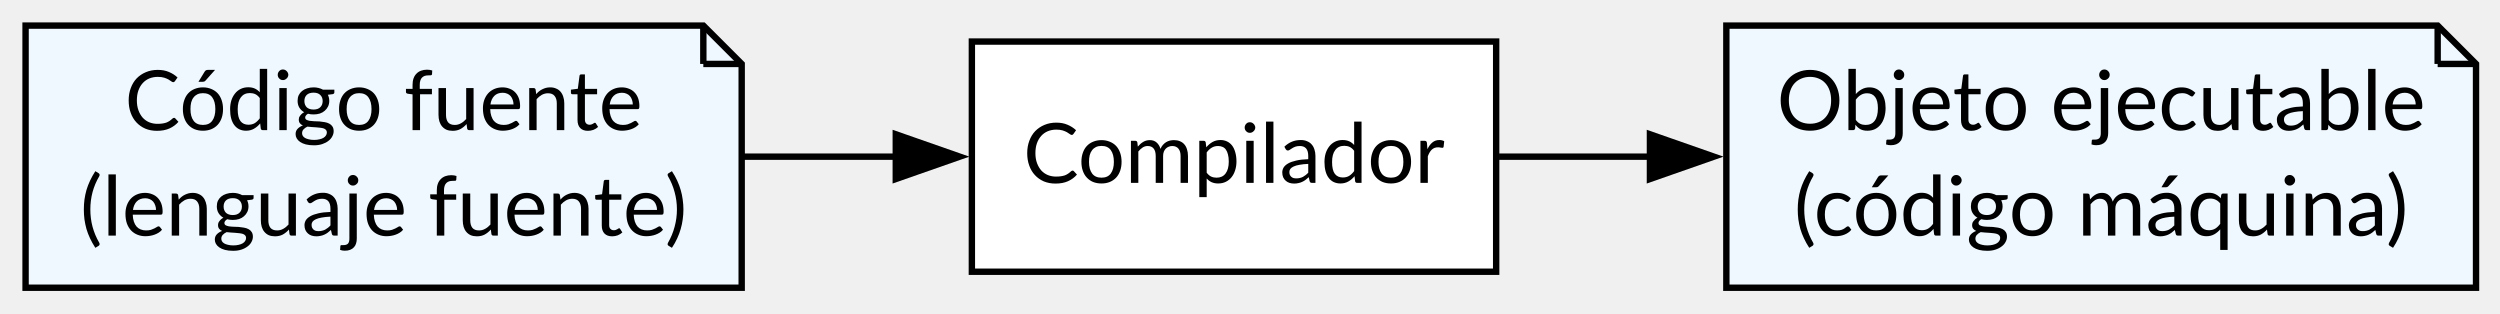
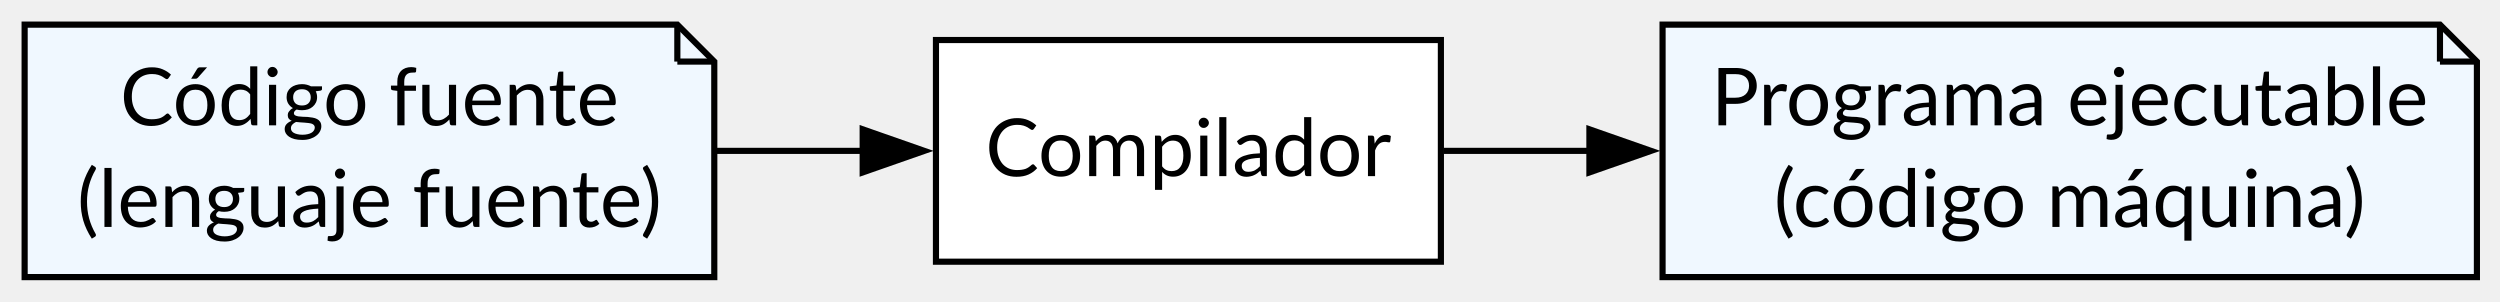
- <svg xmlns="http://www.w3.org/2000/svg" width="391pt" height="49pt" viewBox="0.00 0.00 391.00 49.00">
+ <svg xmlns="http://www.w3.org/2000/svg" width="406pt" height="49pt" viewBox="0.00 0.00 406.00 49.00">
  <g id="graph0" class="graph" transform="scale(1 1) rotate(0) translate(4 45)">
    <g id="node1" class="node">
      <polygon fill="aliceblue" stroke="black" points="106,-41 0,-41 0,0 112,0 112,-35 106,-41" />
      <polyline fill="none" stroke="black" points="106,-41 106,-35" />
      <polyline fill="none" stroke="black" points="112,-35 106,-35" />
      <text xml:space="preserve" text-anchor="middle" x="56" y="-24.65" font-family="Lato" font-size="13.00">Código fuente</text>
      <text xml:space="preserve" text-anchor="middle" x="56" y="-8.15" font-family="Lato" font-size="13.00">(lenguaje fuente)</text>
    </g>
    <g id="node3" class="node">
      <polygon fill="white" stroke="black" points="230,-38.5 148,-38.5 148,-2.5 230,-2.5 230,-38.5" />
      <text xml:space="preserve" text-anchor="middle" x="189" y="-16.4" font-family="Lato" font-size="13.00">Compilador</text>
    </g>
    <g id="edge1" class="edge">
      <path fill="none" stroke="black" d="M112.18,-20.5C120.16,-20.5 128.36,-20.5 136.28,-20.5" />
      <polygon fill="black" stroke="black" points="136.1,-24 146.1,-20.5 136.1,-17 136.1,-24" />
    </g>
    <g id="node2" class="node">
-       <polygon fill="aliceblue" stroke="black" points="377.25,-41 266,-41 266,0 383.25,0 383.25,-35 377.25,-41" />
-       <polyline fill="none" stroke="black" points="377.25,-41 377.25,-35" />
-       <polyline fill="none" stroke="black" points="383.25,-35 377.25,-35" />
-       <text xml:space="preserve" text-anchor="middle" x="324.62" y="-24.65" font-family="Lato" font-size="13.00">Objeto ejecutable</text>
-       <text xml:space="preserve" text-anchor="middle" x="324.62" y="-8.15" font-family="Lato" font-size="13.00">(código máquina)</text>
+       <polygon fill="aliceblue" stroke="black" points="392.25,-41 266,-41 266,0 398.25,0 398.25,-35 392.25,-41" />
+       <polyline fill="none" stroke="black" points="392.25,-41 392.25,-35" />
+       <polyline fill="none" stroke="black" points="398.25,-35 392.25,-35" />
+       <text xml:space="preserve" text-anchor="middle" x="332.12" y="-24.65" font-family="Lato" font-size="13.00">Programa ejecutable</text>
+       <text xml:space="preserve" text-anchor="middle" x="332.12" y="-8.15" font-family="Lato" font-size="13.00">(código máquina)</text>
    </g>
    <g id="edge2" class="edge">
-       <path fill="none" stroke="black" d="M230.45,-20.5C237.97,-20.5 246.02,-20.5 254.12,-20.5" />
-       <polygon fill="black" stroke="black" points="254.05,-24 264.05,-20.5 254.05,-17 254.05,-24" />
+       <path fill="none" stroke="black" d="M230.44,-20.5C238,-20.5 246.13,-20.5 254.37,-20.5" />
+       <polygon fill="black" stroke="black" points="254.12,-24 264.12,-20.5 254.12,-17 254.12,-24" />
    </g>
  </g>
</svg>
